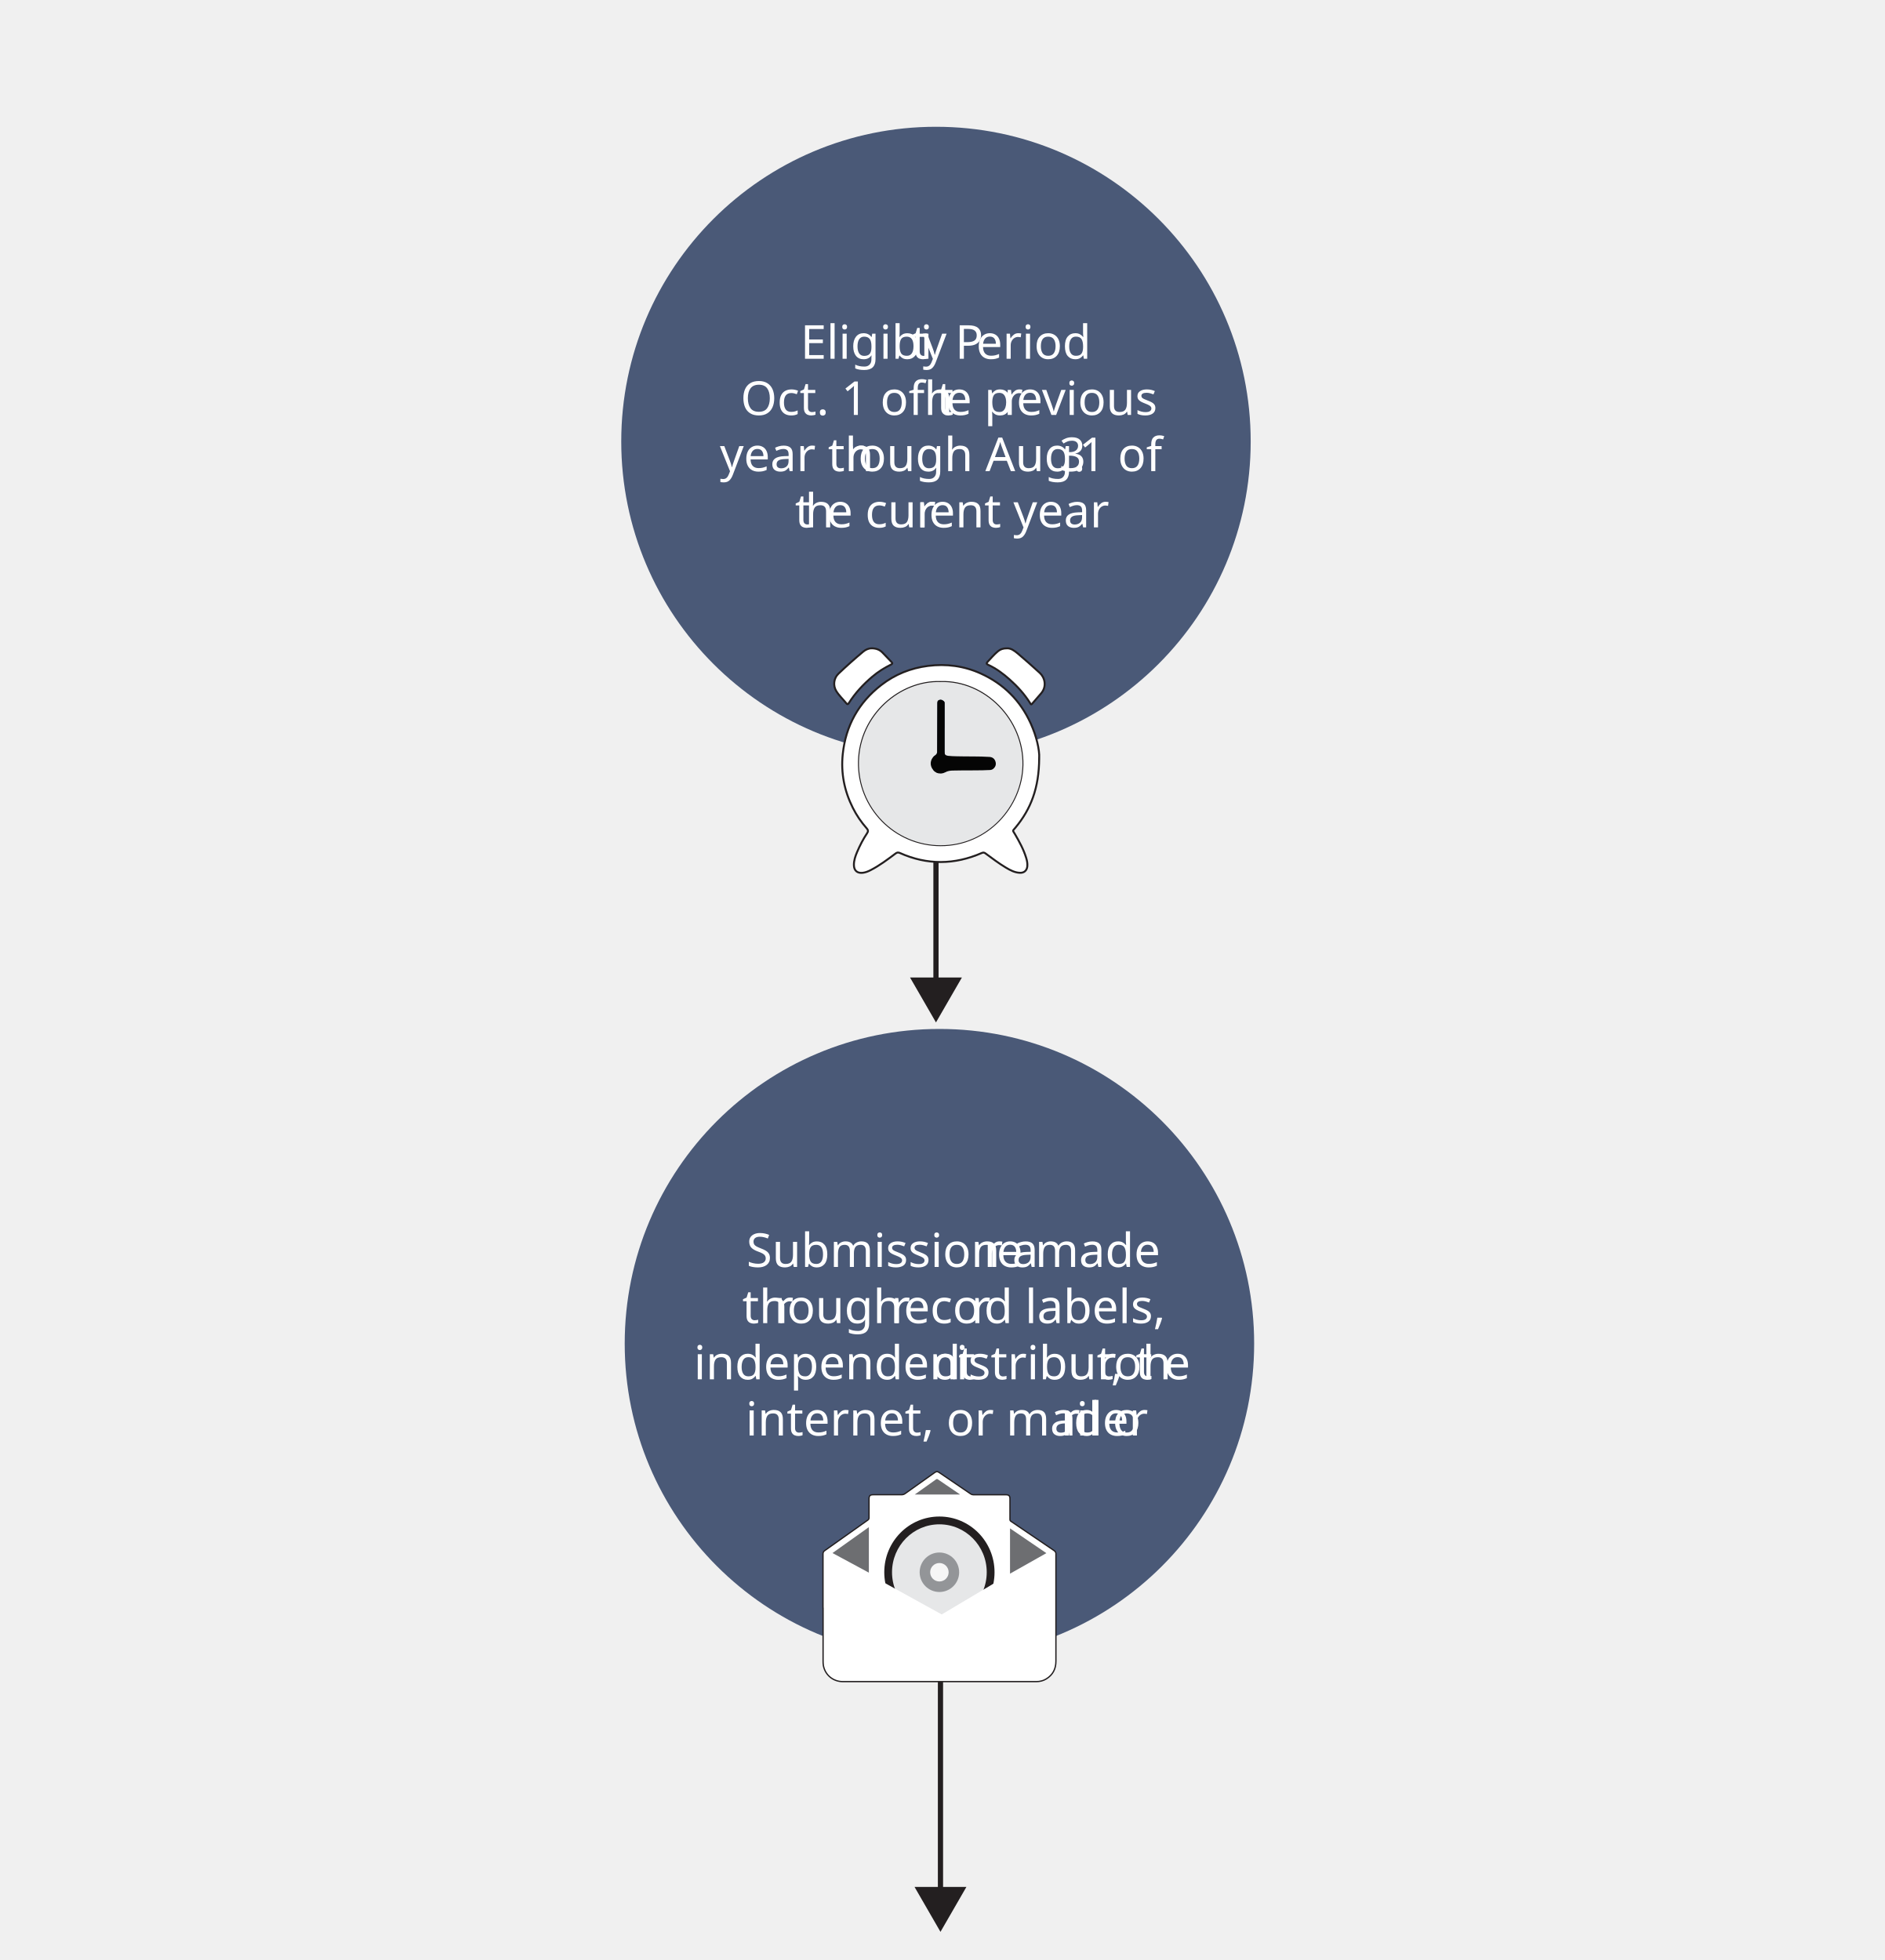
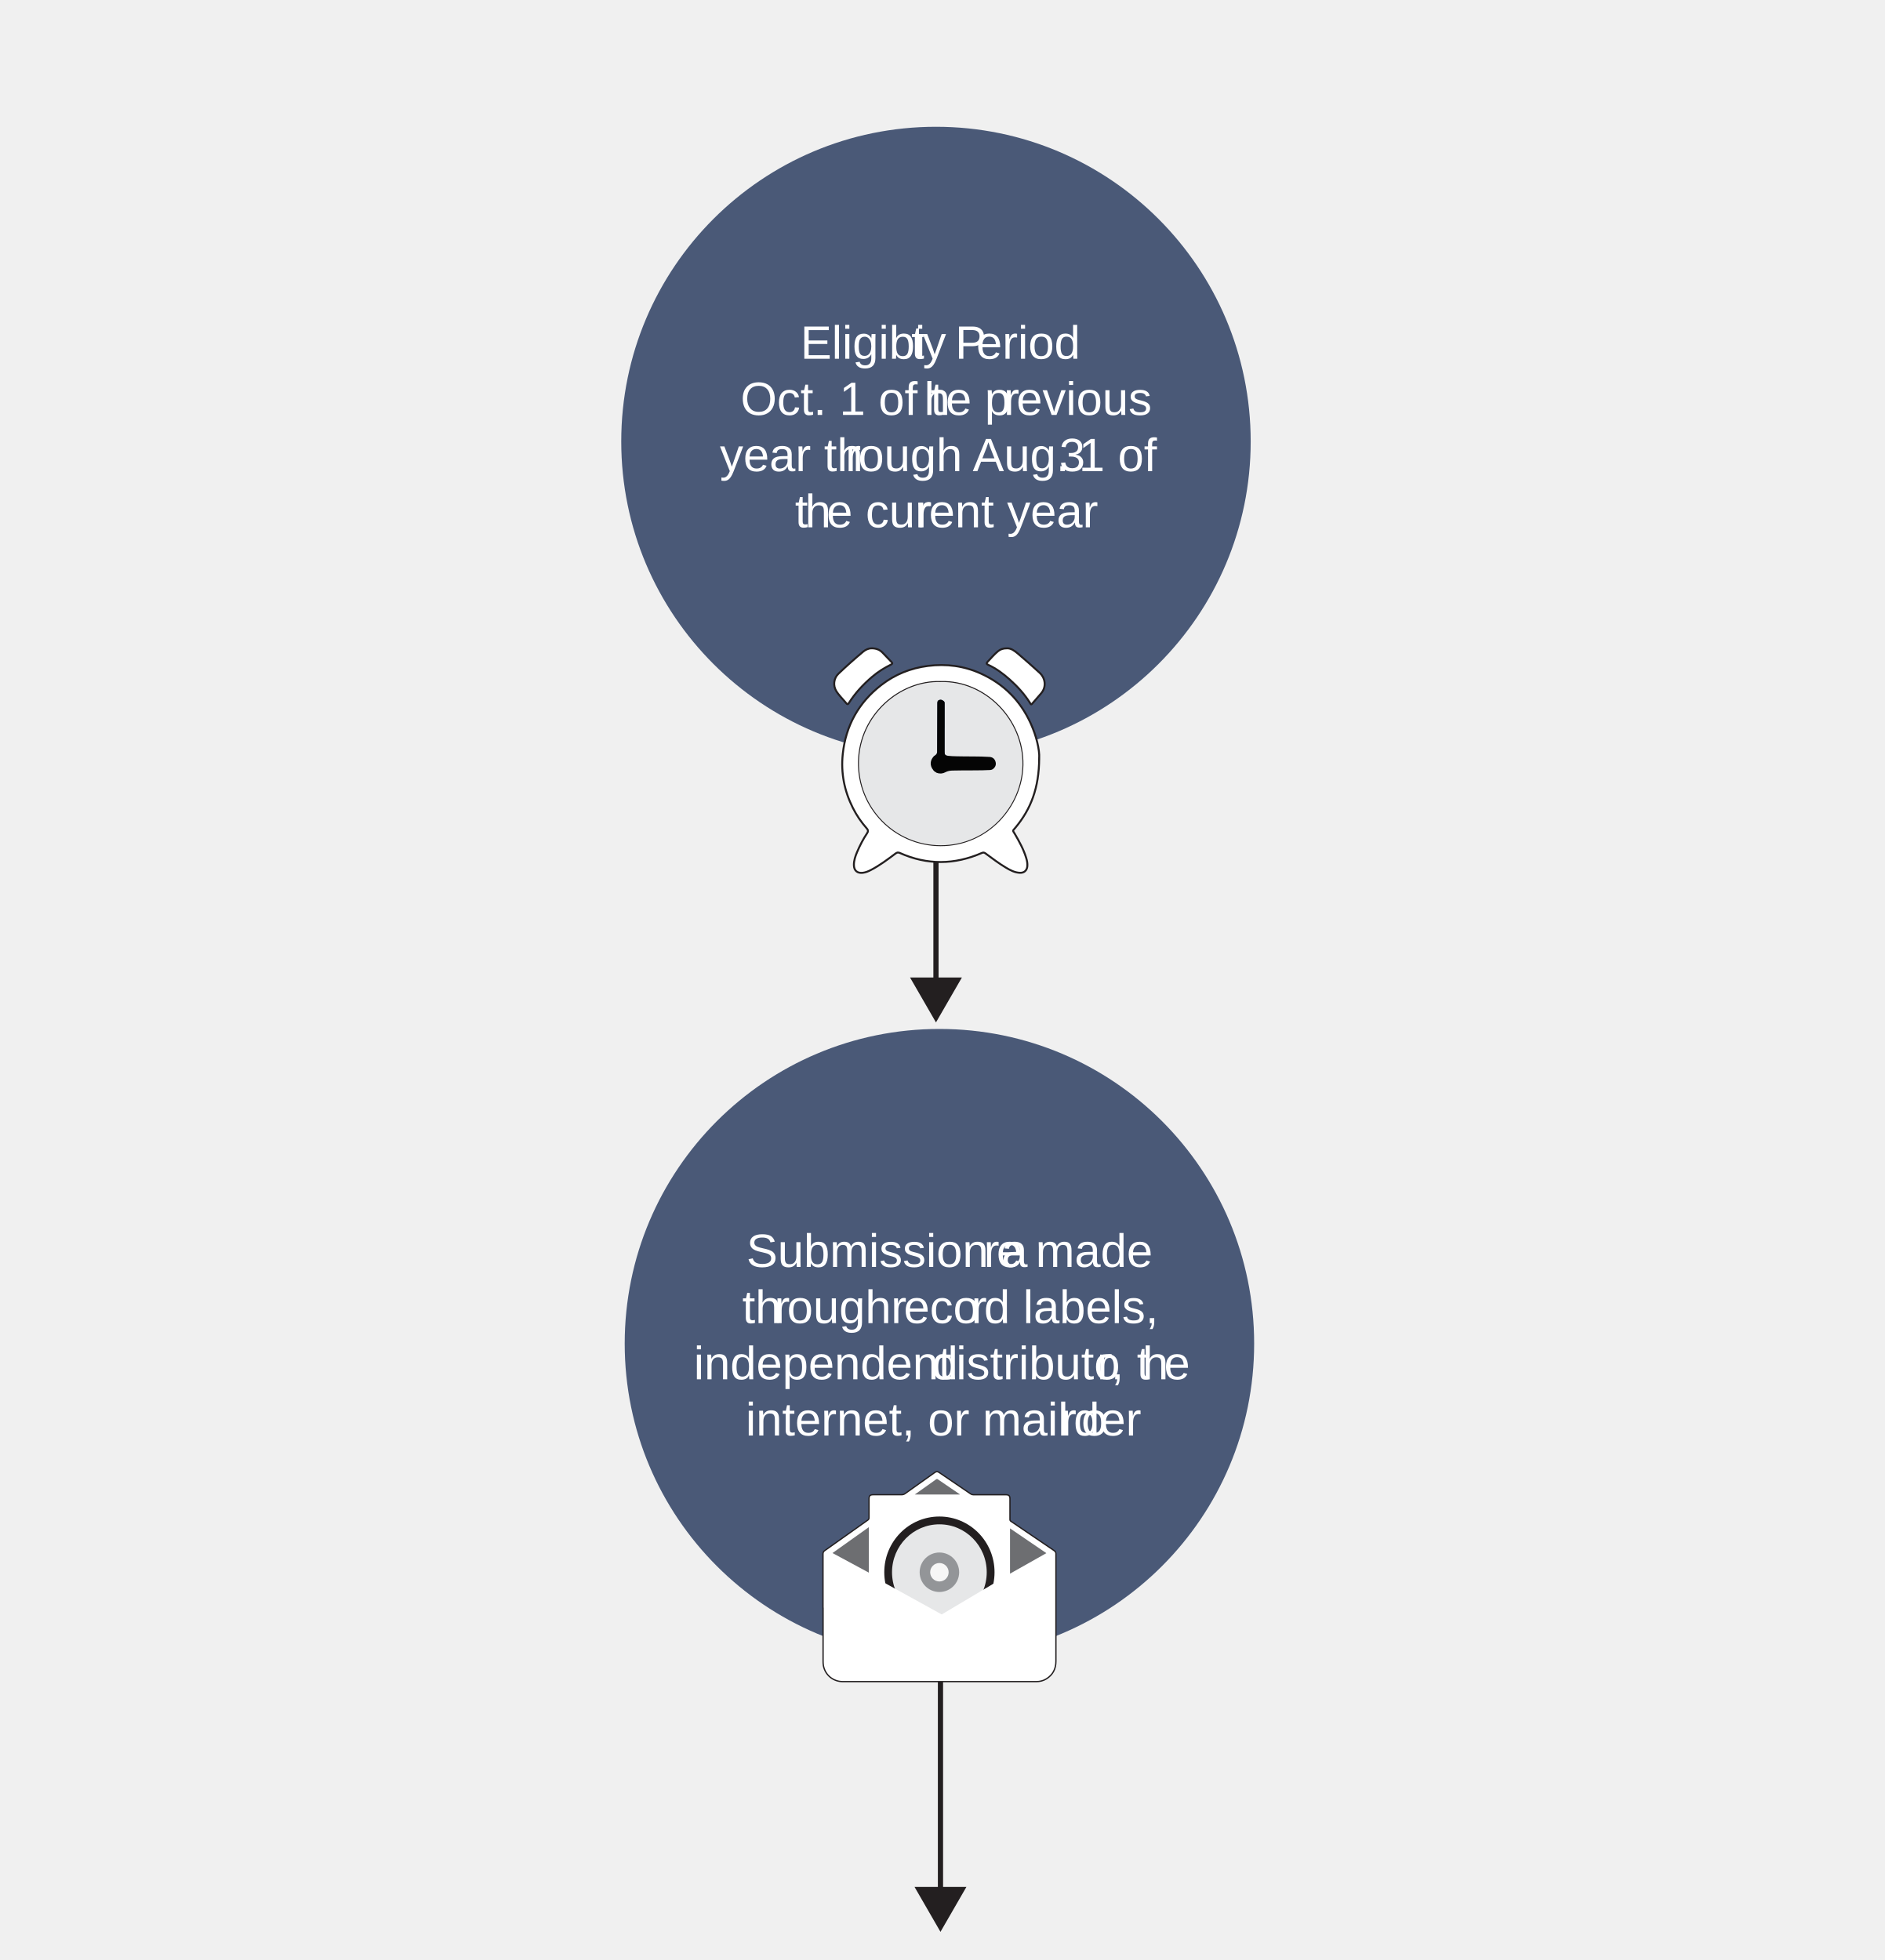
<svg xmlns="http://www.w3.org/2000/svg" id="Layer_1" data-name="Layer 1" viewBox="0 0 724.25 753.41">
  <g>
    <line x1="359.73" y1="208.59" x2="359.73" y2="378.66" fill="none" stroke="#231f20" stroke-miterlimit="10" stroke-width="2" />
    <polygon points="349.76 375.74 359.73 393.01 369.7 375.74 349.76 375.74" fill="#231f20" />
  </g>
  <circle cx="359.73" cy="169.69" r="120.96" fill="#4a5977" />
-   <text transform="translate(307.65 137.91)" fill="#fff" font-family="FuturaPT-Book, Futura PT" font-size="18">
+   <text transform="translate(307.65 137.91)" fill="#fff" font-family="FuturaPT-Book, Futura PT, Futura,Trebuchet MS,Arial,sans-serif" font-size="18">
    <tspan x="0" y="0">Eligibi</tspan>
    <tspan x="42.59" y="0" letter-spacing=".03em">t</tspan>
    <tspan x="46.98" y="0">y </tspan>
    <tspan x="59.45" y="0" letter-spacing="0em">P</tspan>
    <tspan x="67.54" y="0">eriod</tspan>
    <tspan x="-23.03" y="21.6">Oct. 1 of t</tspan>
    <tspan x="47.51" y="21.6" letter-spacing="0em">h</tspan>
    <tspan x="55.79" y="21.6">e p</tspan>
    <tspan x="78.11" y="21.6" letter-spacing="-.02em">r</tspan>
    <tspan x="83" y="21.6">evious </tspan>
    <tspan x="-30.98" y="43.2">year th</tspan>
    <tspan x="17.26" y="43.2" letter-spacing="-.02em">r</tspan>
    <tspan x="22.16" y="43.2">ough Aug. </tspan>
    <tspan x="99.45" y="43.2" letter-spacing="-.15em">3</tspan>
    <tspan x="106.97" y="43.2">1 of </tspan>
    <tspan x="-2.11" y="64.8">t</tspan>
    <tspan x="1.75" y="64.8" letter-spacing="0em">h</tspan>
    <tspan x="10.03" y="64.8">e cur</tspan>
    <tspan x="44.48" y="64.8" letter-spacing="-.02em">r</tspan>
    <tspan x="49.37" y="64.8">ent year</tspan>
  </text>
  <g>
    <line x1="361.46" y1="558.17" x2="361.46" y2="728.24" fill="none" stroke="#231f20" stroke-miterlimit="10" stroke-width="2" />
    <polygon points="351.49 725.32 361.46 742.59 371.43 725.32 351.49 725.32" fill="#231f20" />
  </g>
  <circle cx="361.06" cy="516.48" r="120.96" fill="#4a5977" />
-   <text transform="translate(286.88 487)" fill="#fff" font-family="FuturaPT-Book, Futura PT" font-size="18">
+   <text transform="translate(286.88 487)" fill="#fff" font-family="FuturaPT-Book, Futura PT, Futura,Trebuchet MS,Arial,sans-serif" font-size="18">
    <tspan x="0" y="0">Submission a</tspan>
    <tspan x="91.22" y="0" letter-spacing="-.02em">r</tspan>
    <tspan x="96.12" y="0">e made </tspan>
    <tspan x="-1.6" y="21.6">th</tspan>
    <tspan x="10.71" y="21.6" letter-spacing="-.02em">r</tspan>
    <tspan x="15.61" y="21.6">ough </tspan>
    <tspan x="55.55" y="21.6" letter-spacing="-.02em">r</tspan>
    <tspan x="60.44" y="21.6">eco</tspan>
    <tspan x="86.42" y="21.6" letter-spacing="-.02em">r</tspan>
    <tspan x="91.31" y="21.6">d labels, </tspan>
    <tspan x="-20.24" y="43.2">independent </tspan>
    <tspan x="71.31" y="43.2" letter-spacing="0em">d</tspan>
    <tspan x="80.59" y="43.2">istributo</tspan>
    <tspan x="134.74" y="43.2" letter-spacing="0em">r</tspan>
    <tspan x="140.05" y="43.2">, t</tspan>
    <tspan x="152.2" y="43.2" letter-spacing="-.01em">h</tspan>
    <tspan x="160.48" y="43.2">e </tspan>
    <tspan x="-.31" y="64.8">internet, or mail o</tspan>
    <tspan x="120.86" y="64.8" letter-spacing="-.02em">r</tspan>
    <tspan x="125.75" y="64.8">der</tspan>
  </text>
  <g>
    <path d="M316.31,618.19h.01c0,6.76,0,13.52,0,20.29,0,.58,.02,1.16,.12,1.73,.66,3.62,3.73,6.16,7.47,6.16,19.99,0,39.98,0,59.97,0,4.78,0,9.56,0,14.35,0,1.39,0,2.71-.31,3.9-1.05,2.52-1.56,3.68-3.86,3.68-6.8,0-13.45,0-26.9,0-40.35,0-.24-.01-.49,0-.73,.06-.64-.2-1.09-.73-1.46-5.52-3.74-11.03-7.49-16.55-11.23-.28-.19-.38-.39-.38-.73,.01-2.63,0-5.27,0-7.9,0-1.16-.42-1.58-1.59-1.58-4.17,0-8.33,0-12.5,0-.37,0-.68-.09-.99-.31-3.99-2.73-8-5.44-12-8.16-.83-.56-1.16-.56-1.97,.02-3.74,2.66-7.49,5.32-11.23,7.99-.45,.32-.89,.46-1.44,.45-3.61-.02-7.21-.01-10.82,0-1.25,0-1.63,.39-1.63,1.65,0,2.39,0,4.78,0,7.17,0,.41-.1,.67-.46,.92-5.54,3.91-11.06,7.84-16.59,11.76-.44,.31-.64,.71-.64,1.23,0,6.97,0,13.94,0,20.9Z" fill="#f6f6f6" />
    <path d="M361.07,576.99c-8.01,0-16.03,0-24.04-.01-.5,0-.61,.12-.61,.61,.02,9.27,.01,18.53,0,27.8,0,.41,.14,.62,.5,.82,8.2,4.41,16.4,8.84,24.6,13.27,.37,.2,.64,.21,1.02,0,7.54-4.27,15.08-8.53,22.63-12.77,.38-.21,.55-.44,.55-.9-.02-9.4-.02-18.79,0-28.19,0-.54-.17-.63-.66-.63-8,.01-15.99,.01-23.99,.01Z" fill="#314e5a" />
    <path d="M321.34,643.22c.51,.32,1,.49,1.52,.58,1.3,.22,2.61,.11,3.91,.11,21.52,.01,43.04,0,64.57,0,2.3,0,4.6-.01,6.89-.01,.76,0,1.48-.15,2.17-.47q.61-.27,.13-.7c-3.05-2.72-6.1-5.45-9.15-8.17-6.42-5.72-12.84-11.43-19.25-17.15-.3-.27-.51-.29-.87-.09-2.79,1.6-5.59,3.16-8.38,4.75-.58,.33-1.09,.33-1.68,0-3.2-1.74-6.41-3.46-9.61-5.2-.33-.18-.53-.19-.82,.08-.91,.86-1.86,1.67-2.8,2.5-6.75,6.01-13.51,12.02-20.26,18.03-2.12,1.89-4.23,3.79-6.38,5.72Z" fill="#314e5a" />
    <path d="M318.79,619.36c0,6.39,0,12.78,0,19.16,0,.85,.12,1.67,.46,2.46,.17,.4,.3,.5,.68,.16,2.12-1.91,4.27-3.79,6.41-5.69,7.37-6.55,14.73-13.11,22.1-19.66,.34-.3,.33-.43-.07-.64-9.67-5.2-19.33-10.41-28.99-15.61-.58-.31-.58-.31-.58,.33,0,6.5,0,13,0,19.5Z" fill="#314e5a" />
    <path d="M403.34,599.29c-.25,.13-.42,.2-.58,.29-3.69,2.08-7.39,4.15-11.08,6.23-5.5,3.1-10.99,6.2-16.49,9.3-1.22,.69-1.22,.67-.17,1.6,6.87,6.1,13.73,12.21,20.6,18.32,2.34,2.08,4.69,4.17,7.06,6.28,.56-.92,.66-1.91,.66-2.92,0-12.81,0-25.63,0-38.44v-.66Z" fill="#314e5a" />
    <path d="M319.96,596.98c4.7,2.54,9.32,5.03,13.98,7.54v-17.5c-4.67,3.33-9.29,6.61-13.98,9.96Z" fill="#314e5a" />
    <path d="M402.16,597.02c-4.7-3.2-9.3-6.34-13.97-9.52v17.4c4.65-2.63,9.25-5.22,13.97-7.88Z" fill="#314e5a" />
    <path d="M351.58,574.48h17.36l-.11-.13c-2.79-1.9-5.59-3.79-8.37-5.7-.3-.2-.49-.14-.74,.04-1.55,1.11-3.1,2.21-4.65,3.31-1.13,.81-2.27,1.61-3.49,2.48Z" fill="#314e5a" />
    <path d="M316.31,618.19c0-6.97,0-13.94,0-20.9,0-.52,.2-.92,.64-1.23,5.53-3.92,11.06-7.85,16.59-11.76,.35-.25,.46-.51,.46-.92-.02-2.39,0-4.78,0-7.17,0-1.26,.38-1.65,1.63-1.65,3.61,0,7.21,0,10.82,0,.55,0,.99-.13,1.44-.45,3.73-2.68,7.48-5.33,11.23-7.99,.81-.58,1.14-.58,1.97-.02,4,2.72,8,5.43,12,8.16,.31,.21,.61,.31,.99,.31,4.17,0,8.33,0,12.5,0,1.18,0,1.59,.41,1.59,1.58,0,2.63,0,5.27,0,7.9,0,.34,.1,.54,.38,.73,5.52,3.74,11.03,7.49,16.55,11.23,.54,.36,.79,.81,.73,1.46-.02,.24,0,.49,0,.73,0,13.45,0,26.9,0,40.35,0,2.94-1.16,5.24-3.68,6.8-1.19,.74-2.5,1.05-3.9,1.05-4.78,0-9.56,0-14.35,0-19.99,0-39.98,0-59.97,0-3.73,0-6.8-2.54-7.47-6.16-.1-.57-.12-1.15-.12-1.73,0-6.76,0-13.52,0-20.29h-.01Z" fill="#fff" stroke="#231f20" stroke-miterlimit="10" stroke-width=".5" />
    <ellipse cx="361.05" cy="604.36" rx="19.7" ry="19.92" fill="#e6e7e8" />
    <path d="M380.74,604.36h-1.5c0,5.09-2.04,9.69-5.34,13.03-3.3,3.33-7.84,5.39-12.86,5.39-5.03,0-9.56-2.05-12.86-5.39-3.3-3.34-5.34-7.93-5.34-13.03,0-5.09,2.04-9.69,5.34-13.03,3.3-3.33,7.84-5.39,12.86-5.39,5.03,0,9.56,2.05,12.86,5.39,3.3,3.34,5.34,7.93,5.34,13.03h3c0-5.9-2.37-11.26-6.2-15.14-3.83-3.87-9.14-6.28-14.99-6.28-5.85,0-11.17,2.4-14.99,6.28-3.83,3.87-6.2,9.23-6.2,15.14,0,5.9,2.37,11.26,6.2,15.14,3.83,3.87,9.14,6.28,14.99,6.28,5.85,0,11.17-2.4,14.99-6.28,3.83-3.87,6.2-9.23,6.2-15.14h-1.5Z" fill="#231f20" />
    <polygon points="388.62 633.74 335.64 633.74 335.64 606.05 361.94 620.58 388.62 604.71 388.62 633.74" fill="#fff" />
    <path d="M319.96,596.98c4.7-3.34,9.31-6.63,13.98-9.96v17.5c-4.66-2.51-9.28-5.01-13.98-7.54Z" fill="#6d6e71" />
    <path d="M402.16,597.02c-4.72,2.67-9.31,5.26-13.97,7.88v-17.4c4.67,3.18,9.27,6.32,13.97,9.52Z" fill="#6d6e71" />
    <path d="M351.58,574.48c1.22-.87,2.36-1.68,3.49-2.48,1.55-1.1,3.1-2.2,4.65-3.31,.25-.18,.44-.24,.74-.04,2.78,1.91,5.58,3.8,8.37,5.7l.11,.13h-17.36Z" fill="#6d6e71" />
    <path d="M368.64,604.36c0,4.19-3.4,7.59-7.59,7.59s-7.59-3.4-7.59-7.59,3.4-7.59,7.59-7.59,7.59,3.4,7.59,7.59Z" fill="#939598" />
    <circle cx="361.05" cy="604.36" r="3.55" fill="#f6f6f6" />
  </g>
  <g>
    <path d="M399.4,291.4c-.05,11.52-3.21,19.63-9.13,26.74-1.2,1.44-1.1,.92-.19,2.48,1.69,2.92,3.32,5.86,4.31,9.11,.32,1.05,.55,2.12,.45,3.24-.15,1.6-1.19,2.58-2.79,2.53-2.04-.06-3.78-1-5.47-2.01-2.73-1.63-5.25-3.56-7.81-5.44-.49-.36-.86-.42-1.43-.17-10.48,4.57-20.98,4.7-31.46,.01-.71-.32-1.16-.21-1.72,.22-3.06,2.29-6.11,4.6-9.52,6.35-.95,.49-1.94,.9-3.01,1.03-2.14,.26-3.42-.83-3.44-2.98-.02-1.75,.54-3.38,1.21-4.96,1.08-2.54,2.34-4.99,3.87-7.28,.49-.74,.4-1.22-.13-1.82-2.12-2.41-3.93-5.05-5.37-7.93-3.25-6.49-4.62-13.36-3.87-20.59,1.14-10.97,6.1-19.86,14.81-26.61,5.29-4.1,11.32-6.51,17.96-7.35,7.02-.89,13.81,0,20.26,2.92,8.77,3.97,15.18,10.36,19.18,19.13,2.26,4.96,3.43,10.15,3.31,13.39Zm-37.89-29.24c-15.57-.52-30.97,12.69-31.38,30.49-.41,17.72,13.75,32.23,31.41,32.24,18.01,.01,31.12-15.02,31.43-30.84,.33-17.27-14.32-32.38-31.46-31.9Z" fill="#fff" stroke="#231f20" stroke-miterlimit="10" stroke-width=".75" />
    <path d="M387.03,249.21c1.48-.07,2.82,.88,4.15,2,2.88,2.43,5.68,4.93,8.46,7.47,1.9,1.73,2.79,5.13,.53,7.81-1.14,1.35-2.33,2.66-3.47,4.01-.45,.53-.58,.1-.76-.19-2.15-3.46-4.87-6.44-7.9-9.14-2.5-2.23-5.19-4.22-8.25-5.62-.7-.32-.71-.62-.22-1.15,1.29-1.37,2.5-2.82,3.95-4.03,.92-.77,1.97-1.17,3.52-1.16Z" fill="#fff" stroke="#231f20" stroke-miterlimit="10" stroke-width=".75" />
    <path d="M334.9,249.2c1.91,0,3.22,.56,4.28,1.66,1.15,1.19,2.28,2.41,3.44,3.59,.49,.5,.35,.76-.21,1.03-2.56,1.26-4.96,2.77-7.13,4.61-3.46,2.94-6.55,6.23-8.99,10.09-.43,.68-.64,.61-1.1,.06-1.26-1.54-2.73-2.9-3.78-4.61-1.32-2.12-.97-4.93,.82-6.64,3.09-2.95,6.28-5.78,9.55-8.52,1.01-.85,2.18-1.24,3.12-1.28Z" fill="#fff" stroke="#231f20" stroke-miterlimit="10" stroke-width=".75" />
    <path d="M361.51,262.17c17.14-.49,31.79,14.62,31.46,31.9-.3,15.82-13.41,30.86-31.43,30.84-17.66-.01-31.82-14.52-31.41-32.24,.41-17.81,15.81-31.02,31.38-30.49Zm1.55,17.69h0c0-3.1,0-6.19,0-9.29,0-.36,.04-.71-.29-1-.54-.48-1.1-.77-1.83-.49-.72,.27-.69,.89-.7,1.48-.03,6.11-.06,12.21-.07,18.32,0,.64-.14,1.06-.72,1.44-1.75,1.15-2.24,3.32-1.24,5.03,1.08,1.84,3.22,2.54,5.09,1.52,.91-.5,1.83-.64,2.82-.66,1.1-.03,2.19-.04,3.29-.05,3.68-.05,7.37,.04,11.05-.16,.5-.03,.92-.15,1.31-.49,.88-.76,1.17-1.71,.81-2.8-.35-1.08-1.14-1.68-2.32-1.75-4.19-.27-8.38-.11-12.57-.24-1.12-.03-2.25-.05-3.37-.18-1.04-.12-1.27-.46-1.27-1.47,0-3.07,0-6.13,0-9.2Z" fill="#e6e7e8" />
    <path d="M363.06,279.86c0,3.07,0,6.13,0,9.2,0,1.01,.23,1.35,1.27,1.47,1.11,.13,2.24,.15,3.37,.18,4.19,.12,8.39-.03,12.57,.24,1.18,.07,1.97,.67,2.32,1.75,.35,1.1,.07,2.04-.81,2.8-.38,.33-.81,.46-1.31,.49-3.68,.2-7.37,.11-11.05,.16-1.1,.02-2.19,.03-3.29,.05-.98,.02-1.9,.16-2.82,.66-1.87,1.03-4.01,.33-5.09-1.52-1-1.71-.51-3.88,1.24-5.03,.58-.38,.72-.8,.72-1.44,0-6.11,.04-12.21,.07-18.32,0-.59-.02-1.21,.7-1.48,.74-.27,1.29,.01,1.83,.49,.33,.3,.29,.64,.29,1,0,3.1,0,6.19,0,9.29h0Z" fill="#050505" />
  </g>
</svg>
